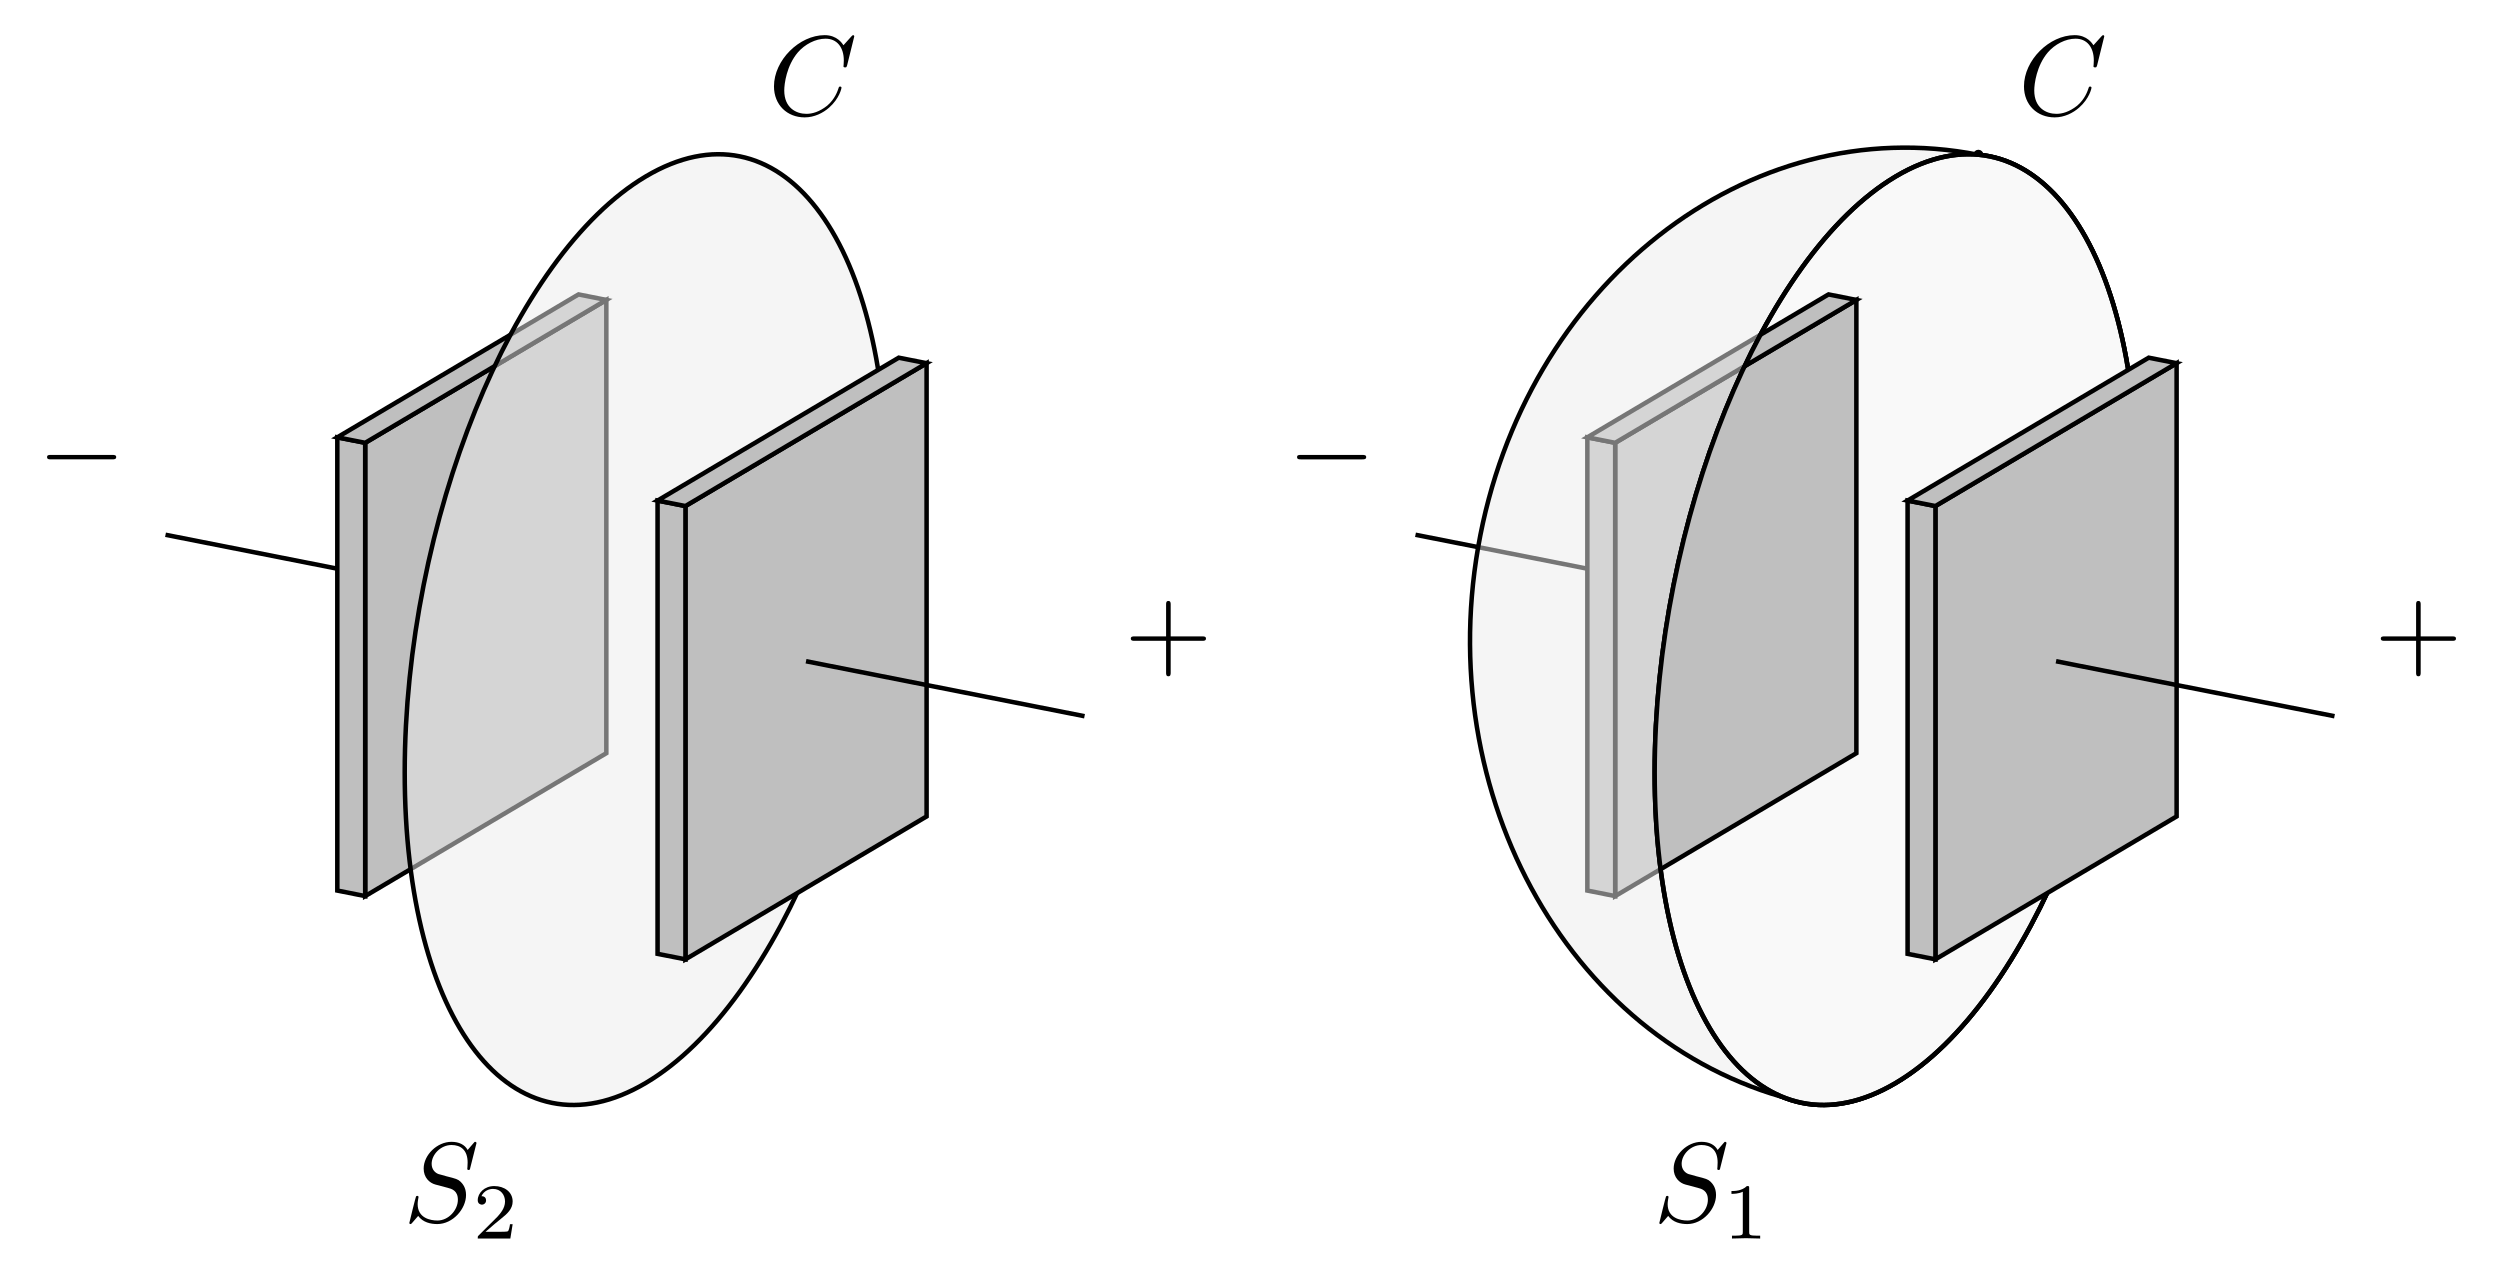
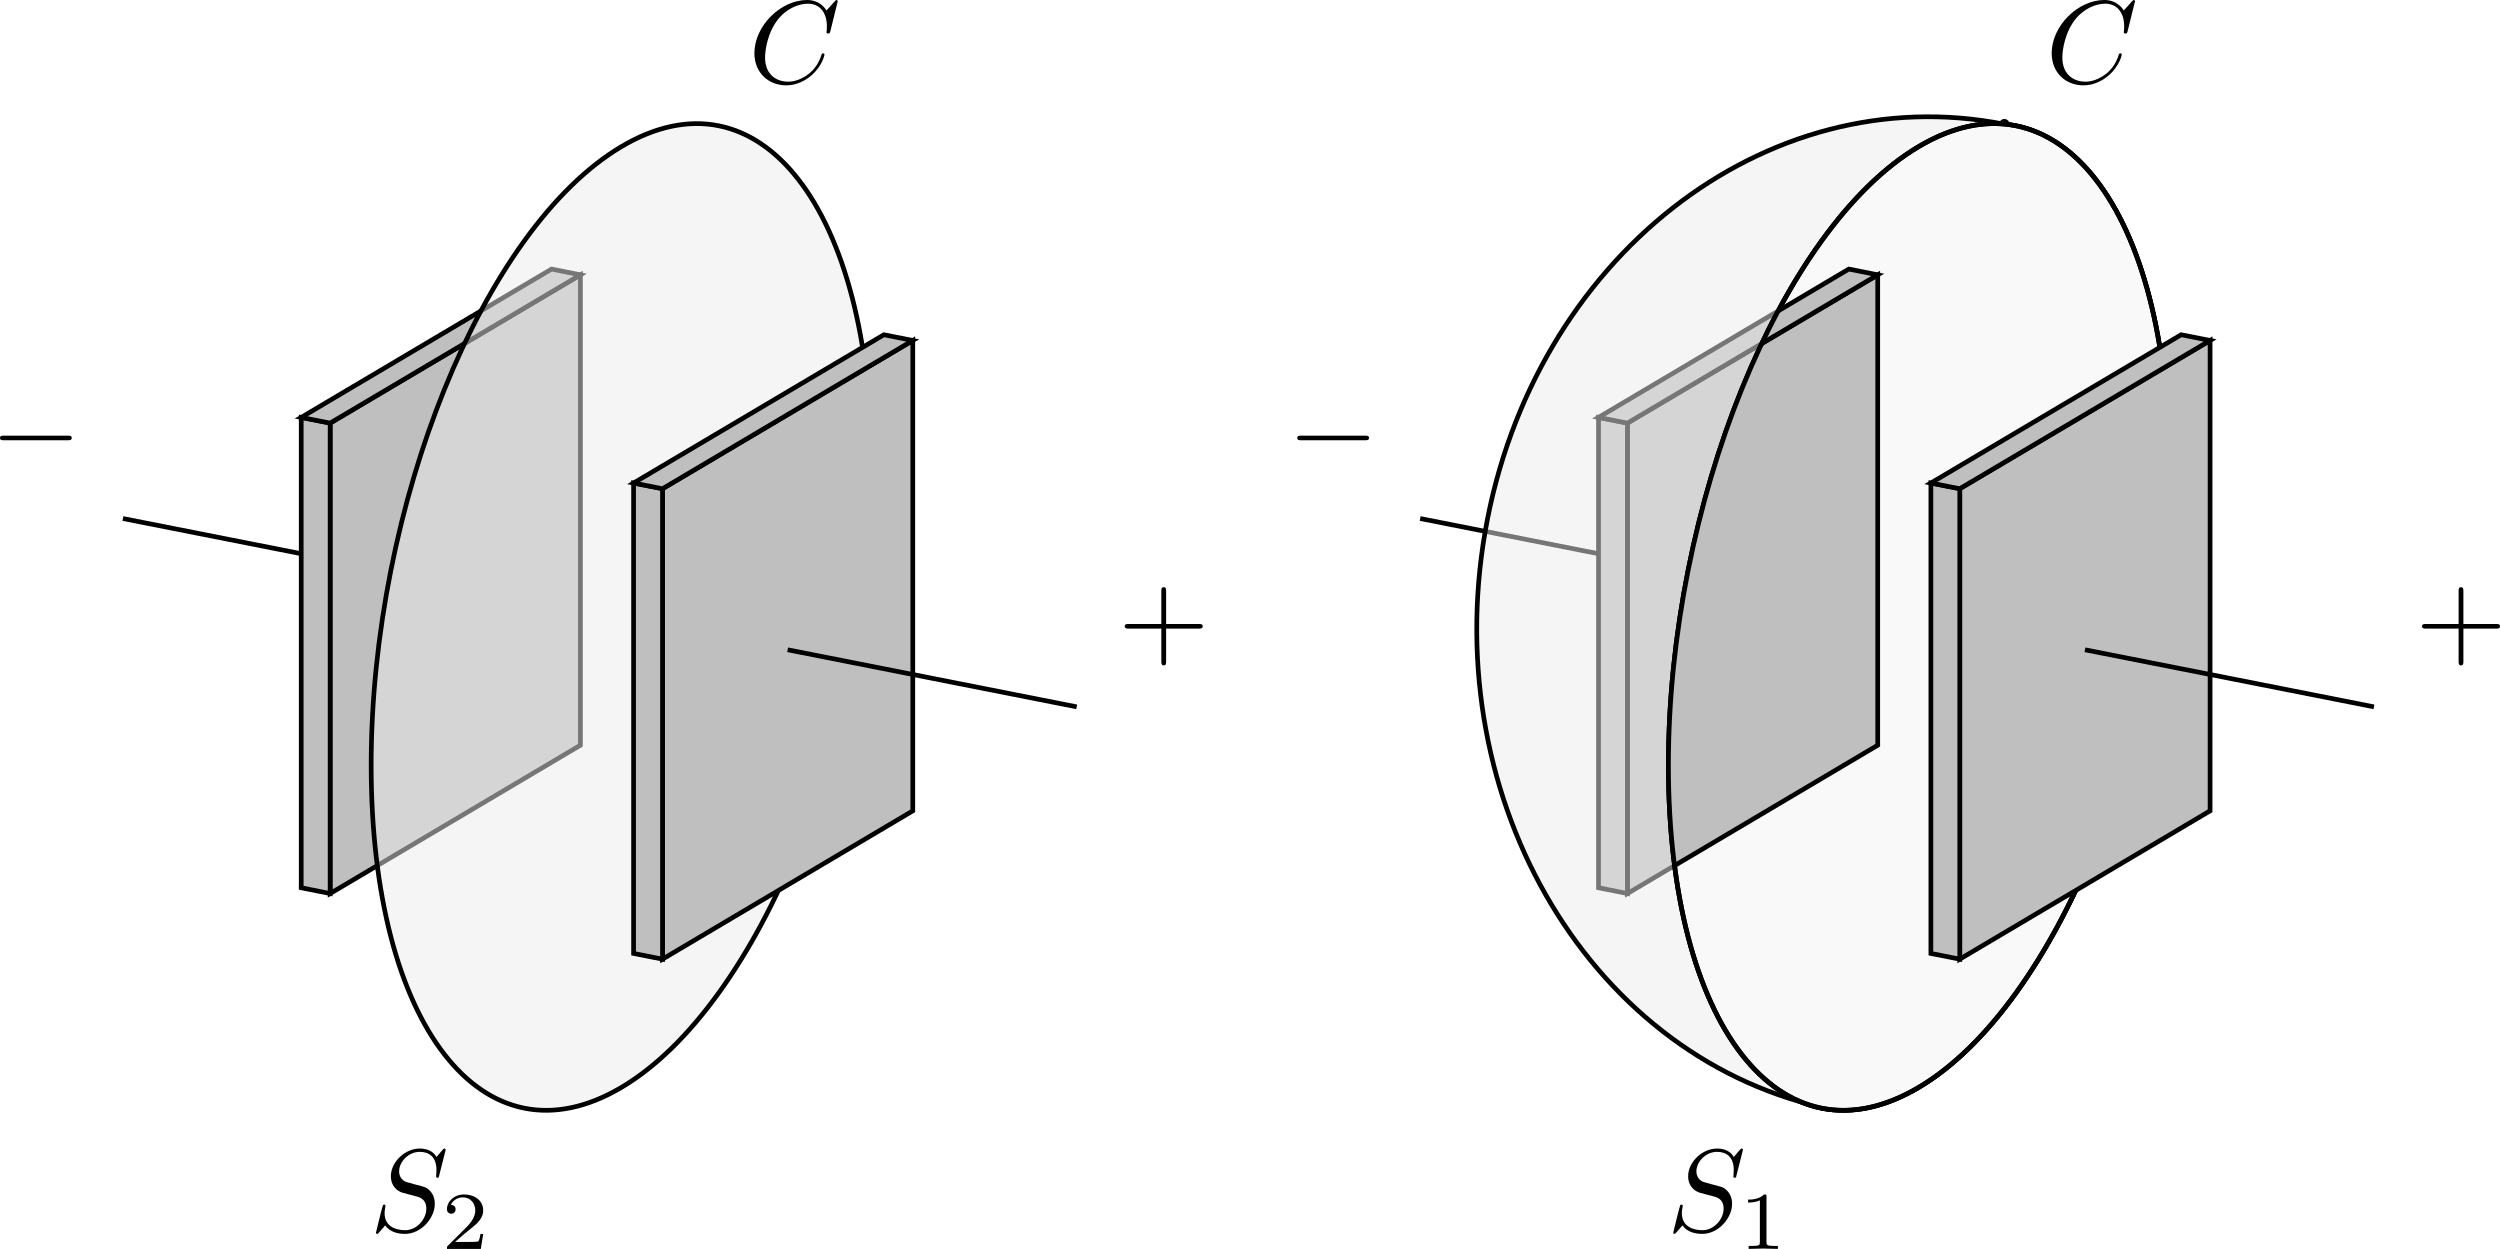
- <svg xmlns="http://www.w3.org/2000/svg" xmlns:xlink="http://www.w3.org/1999/xlink" width="220.378pt" height="112.498pt" viewBox="0 0 220.378 112.498" version="1.1" id="svg172">
+ <svg xmlns="http://www.w3.org/2000/svg" xmlns:xlink="http://www.w3.org/1999/xlink" width="212.347pt" height="106.08pt" viewBox="0 0 212.347 106.08" version="1.1" id="svg172">
  <defs id="defs56">
    <g id="g24">
      <g id="glyph-0-0" />
      <g id="glyph-0-1">
-         <path d="M 6.562 -2.297 C 6.734 -2.297 6.922 -2.297 6.922 -2.5 C 6.922 -2.688 6.734 -2.688 6.562 -2.688 L 1.172 -2.688 C 1 -2.688 0.828 -2.688 0.828 -2.5 C 0.828 -2.297 1 -2.297 1.172 -2.297 Z M 6.562 -2.297 " id="path3" />
+         <path d="m 6.562,-2.297 c 0.172,0 0.359,0 0.359,-0.203 0,-0.188 -0.188,-0.188 -0.359,-0.188 H 1.172 c -0.172,0 -0.344,0 -0.344,0.188 0,0.203 0.172,0.203 0.344,0.203 z m 0,0" id="path3" />
      </g>
      <g id="glyph-1-0" />
      <g id="glyph-1-1">
-         <path d="M 6.438 -6.922 C 6.438 -6.953 6.406 -7.031 6.312 -7.031 C 6.266 -7.031 6.266 -7.016 6.141 -6.875 L 5.656 -6.312 C 5.406 -6.781 4.891 -7.031 4.234 -7.031 C 2.969 -7.031 1.781 -5.875 1.781 -4.672 C 1.781 -3.875 2.297 -3.406 2.812 -3.266 L 3.875 -2.984 C 4.25 -2.891 4.797 -2.734 4.797 -1.922 C 4.797 -1.031 3.984 -0.094 3 -0.094 C 2.359 -0.094 1.25 -0.312 1.25 -1.547 C 1.25 -1.781 1.312 -2.031 1.312 -2.078 C 1.328 -2.125 1.328 -2.141 1.328 -2.156 C 1.328 -2.25 1.266 -2.266 1.219 -2.266 C 1.172 -2.266 1.141 -2.25 1.109 -2.219 C 1.078 -2.188 0.516 0.094 0.516 0.125 C 0.516 0.172 0.562 0.219 0.625 0.219 C 0.672 0.219 0.688 0.203 0.812 0.062 L 1.297 -0.5 C 1.719 0.078 2.406 0.219 2.984 0.219 C 4.344 0.219 5.516 -1.109 5.516 -2.344 C 5.516 -3.031 5.172 -3.375 5.031 -3.516 C 4.797 -3.734 4.641 -3.781 3.766 -4 C 3.531 -4.062 3.188 -4.172 3.094 -4.188 C 2.828 -4.281 2.484 -4.562 2.484 -5.094 C 2.484 -5.906 3.281 -6.75 4.234 -6.75 C 5.047 -6.75 5.656 -6.312 5.656 -5.203 C 5.656 -4.891 5.625 -4.703 5.625 -4.641 C 5.625 -4.641 5.625 -4.547 5.734 -4.547 C 5.844 -4.547 5.859 -4.578 5.891 -4.75 Z M 6.438 -6.922 " id="path7" />
+         <path d="m 6.438,-6.922 c 0,-0.031 -0.031,-0.109 -0.125,-0.109 -0.047,0 -0.047,0.016 -0.172,0.156 L 5.656,-6.312 c -0.25,-0.469 -0.766,-0.719 -1.422,-0.719 -1.266,0 -2.453,1.156 -2.453,2.359 0,0.797 0.516,1.266 1.031,1.406 l 1.062,0.281 c 0.375,0.094 0.922,0.25 0.922,1.062 0,0.891 -0.812,1.828 -1.797,1.828 -0.641,0 -1.75,-0.219 -1.75,-1.453 0,-0.234 0.062,-0.484 0.062,-0.531 0.016,-0.047 0.016,-0.062 0.016,-0.078 0,-0.094 -0.062,-0.109 -0.109,-0.109 -0.047,0 -0.078,0.016 -0.109,0.047 -0.031,0.031 -0.594,2.312 -0.594,2.344 0,0.047 0.047,0.094 0.109,0.094 0.047,0 0.062,-0.016 0.188,-0.156 L 1.297,-0.5 c 0.422,0.578 1.109,0.719 1.688,0.719 1.359,0 2.531,-1.328 2.531,-2.562 0,-0.688 -0.344,-1.031 -0.484,-1.172 C 4.797,-3.734 4.641,-3.781 3.766,-4 3.531,-4.062 3.188,-4.172 3.094,-4.188 2.828,-4.281 2.484,-4.562 2.484,-5.094 c 0,-0.812 0.797,-1.656 1.75,-1.656 0.812,0 1.422,0.438 1.422,1.547 0,0.312 -0.031,0.5 -0.031,0.562 0,0 0,0.094 0.109,0.094 0.109,0 0.125,-0.031 0.156,-0.203 z m 0,0" id="path7" />
      </g>
      <g id="glyph-1-2">
-         <path d="M 7.578 -6.922 C 7.578 -6.953 7.562 -7.031 7.469 -7.031 C 7.438 -7.031 7.422 -7.016 7.312 -6.906 L 6.625 -6.141 C 6.531 -6.281 6.078 -7.031 4.969 -7.031 C 2.734 -7.031 0.5 -4.828 0.5 -2.516 C 0.5 -0.875 1.672 0.219 3.203 0.219 C 4.062 0.219 4.828 -0.172 5.359 -0.641 C 6.281 -1.453 6.453 -2.359 6.453 -2.391 C 6.453 -2.5 6.344 -2.5 6.328 -2.5 C 6.266 -2.5 6.219 -2.469 6.203 -2.391 C 6.109 -2.109 5.875 -1.391 5.188 -0.812 C 4.5 -0.266 3.875 -0.094 3.359 -0.094 C 2.469 -0.094 1.406 -0.609 1.406 -2.156 C 1.406 -2.734 1.609 -4.344 2.609 -5.516 C 3.219 -6.219 4.156 -6.719 5.047 -6.719 C 6.062 -6.719 6.656 -5.953 6.656 -4.797 C 6.656 -4.391 6.625 -4.391 6.625 -4.281 C 6.625 -4.188 6.734 -4.188 6.766 -4.188 C 6.891 -4.188 6.891 -4.203 6.953 -4.391 Z M 7.578 -6.922 " id="path10" />
+         <path d="m 7.578,-6.922 c 0,-0.031 -0.016,-0.109 -0.109,-0.109 -0.031,0 -0.047,0.016 -0.156,0.125 L 6.625,-6.141 C 6.531,-6.281 6.078,-7.031 4.969,-7.031 2.734,-7.031 0.5,-4.828 0.5,-2.516 0.5,-0.875 1.672,0.219 3.203,0.219 c 0.859,0 1.625,-0.391 2.156,-0.859 0.922,-0.812 1.094,-1.719 1.094,-1.75 C 6.453,-2.5 6.344,-2.5 6.328,-2.5 c -0.062,0 -0.109,0.031 -0.125,0.109 -0.094,0.281 -0.328,1 -1.016,1.578 -0.688,0.547 -1.312,0.719 -1.828,0.719 -0.891,0 -1.953,-0.516 -1.953,-2.062 0,-0.578 0.203,-2.188 1.203,-3.359 0.609,-0.703 1.547,-1.203 2.438,-1.203 1.016,0 1.609,0.766 1.609,1.922 0,0.406 -0.031,0.406 -0.031,0.516 0,0.094 0.109,0.094 0.141,0.094 0.125,0 0.125,-0.016 0.188,-0.203 z m 0,0" id="path10" />
      </g>
      <g id="glyph-2-0" />
      <g id="glyph-2-1">
-         <path d="M 3.516 -1.266 L 3.281 -1.266 C 3.266 -1.109 3.188 -0.703 3.094 -0.641 C 3.047 -0.594 2.516 -0.594 2.406 -0.594 L 1.125 -0.594 C 1.859 -1.234 2.109 -1.438 2.516 -1.766 C 3.031 -2.172 3.516 -2.609 3.516 -3.266 C 3.516 -4.109 2.781 -4.625 1.891 -4.625 C 1.031 -4.625 0.438 -4.016 0.438 -3.375 C 0.438 -3.031 0.734 -2.984 0.812 -2.984 C 0.969 -2.984 1.172 -3.109 1.172 -3.359 C 1.172 -3.484 1.125 -3.734 0.766 -3.734 C 0.984 -4.219 1.453 -4.375 1.781 -4.375 C 2.484 -4.375 2.844 -3.828 2.844 -3.266 C 2.844 -2.656 2.406 -2.188 2.188 -1.938 L 0.516 -0.266 C 0.438 -0.203 0.438 -0.188 0.438 0 L 3.312 0 Z M 3.516 -1.266 " id="path14" />
+         <path d="M 3.516,-1.266 H 3.281 c -0.016,0.156 -0.094,0.562 -0.188,0.625 C 3.047,-0.594 2.516,-0.594 2.406,-0.594 H 1.125 c 0.734,-0.641 0.984,-0.844 1.391,-1.172 0.516,-0.406 1,-0.844 1,-1.5 0,-0.844 -0.734,-1.359 -1.625,-1.359 -0.859,0 -1.453,0.609 -1.453,1.25 0,0.344 0.297,0.391 0.375,0.391 0.156,0 0.359,-0.125 0.359,-0.375 0,-0.125 -0.047,-0.375 -0.406,-0.375 C 0.984,-4.219 1.453,-4.375 1.781,-4.375 c 0.703,0 1.062,0.547 1.062,1.109 0,0.609 -0.438,1.078 -0.656,1.328 L 0.516,-0.266 C 0.438,-0.203 0.438,-0.188 0.438,0 h 2.875 z m 0,0" id="path14" />
      </g>
      <g id="glyph-2-2">
-         <path d="M 2.328 -4.438 C 2.328 -4.625 2.328 -4.625 2.125 -4.625 C 1.672 -4.188 1.047 -4.188 0.766 -4.188 L 0.766 -3.938 C 0.922 -3.938 1.391 -3.938 1.766 -4.125 L 1.766 -0.578 C 1.766 -0.344 1.766 -0.25 1.078 -0.25 L 0.812 -0.25 L 0.812 0 C 0.938 0 1.797 -0.031 2.047 -0.031 C 2.266 -0.031 3.141 0 3.297 0 L 3.297 -0.25 L 3.031 -0.25 C 2.328 -0.25 2.328 -0.344 2.328 -0.578 Z M 2.328 -4.438 " id="path17" />
+         <path d="m 2.328,-4.438 c 0,-0.188 0,-0.188 -0.203,-0.188 -0.453,0.438 -1.078,0.438 -1.359,0.438 v 0.25 c 0.156,0 0.625,0 1,-0.188 v 3.547 c 0,0.234 0,0.328 -0.688,0.328 H 0.812 V 0 c 0.125,0 0.984,-0.031 1.234,-0.031 0.219,0 1.094,0.031 1.25,0.031 V -0.25 H 3.031 c -0.703,0 -0.703,-0.094 -0.703,-0.328 z m 0,0" id="path17" />
      </g>
      <g id="glyph-3-0" />
      <g id="glyph-3-1">
-         <path d="M 4.078 -2.297 L 6.859 -2.297 C 7 -2.297 7.188 -2.297 7.188 -2.5 C 7.188 -2.688 7 -2.688 6.859 -2.688 L 4.078 -2.688 L 4.078 -5.484 C 4.078 -5.625 4.078 -5.812 3.875 -5.812 C 3.672 -5.812 3.672 -5.625 3.672 -5.484 L 3.672 -2.688 L 0.891 -2.688 C 0.75 -2.688 0.562 -2.688 0.562 -2.5 C 0.562 -2.297 0.75 -2.297 0.891 -2.297 L 3.672 -2.297 L 3.672 0.5 C 3.672 0.641 3.672 0.828 3.875 0.828 C 4.078 0.828 4.078 0.641 4.078 0.5 Z M 4.078 -2.297 " id="path21" />
+         <path d="m 4.078,-2.297 h 2.781 C 7,-2.297 7.188,-2.297 7.188,-2.5 7.188,-2.688 7,-2.688 6.859,-2.688 h -2.781 v -2.797 c 0,-0.141 0,-0.328 -0.203,-0.328 -0.203,0 -0.203,0.188 -0.203,0.328 V -2.688 h -2.781 c -0.141,0 -0.328,0 -0.328,0.188 0,0.203 0.188,0.203 0.328,0.203 h 2.781 V 0.5 c 0,0.141 0,0.328 0.203,0.328 0.203,0 0.203,-0.188 0.203,-0.328 z m 0,0" id="path21" />
      </g>
    </g>
    <clipPath id="clip-0">
-       <path clip-rule="nonzero" d="M 145 26 L 164 26 L 164 79 L 145 79 Z M 145 26 " id="path26" />
+       <path clip-rule="nonzero" d="m 145,26 h 19 v 53 h -19 z m 0,0" id="path26" />
    </clipPath>
    <clipPath id="clip-1">
-       <path clip-rule="nonzero" d="M 188.383 42.906 C 188.383 20.84 178.867 8.59 167.125 15.547 C 155.383 22.504 145.863 46.031 145.863 68.098 C 145.863 90.164 155.383 102.414 167.125 95.457 C 178.867 88.504 188.383 64.977 188.383 42.906 " id="path29" />
+       <path clip-rule="nonzero" d="m 188.383,42.906 c 0,-22.066 -9.516,-34.316 -21.258,-27.359 -11.742,6.957 -21.262,30.484 -21.262,52.551 0,22.066 9.52,34.316 21.262,27.359 11.742,-6.953 21.258,-30.48 21.258,-52.551" id="path29" />
    </clipPath>
    <clipPath id="clip-2">
-       <path clip-rule="nonzero" d="M 145 20 L 170 20 L 170 85 L 145 85 Z M 145 20 " id="path32" />
+       <path clip-rule="nonzero" d="m 145,20 h 25 v 65 h -25 z m 0,0" id="path32" />
    </clipPath>
    <clipPath id="clip-3">
-       <path clip-rule="nonzero" d="M 188.383 42.906 C 188.383 20.84 178.867 8.59 167.125 15.547 C 155.383 22.504 145.863 46.031 145.863 68.098 C 145.863 90.164 155.383 102.414 167.125 95.457 C 178.867 88.504 188.383 64.977 188.383 42.906 " id="path35" />
+       <path clip-rule="nonzero" d="m 188.383,42.906 c 0,-22.066 -9.516,-34.316 -21.258,-27.359 -11.742,6.957 -21.262,30.484 -21.262,52.551 0,22.066 9.52,34.316 21.262,27.359 11.742,-6.953 21.258,-30.48 21.258,-52.551" id="path35" />
    </clipPath>
    <clipPath id="clip-4">
-       <path clip-rule="nonzero" d="M 145 32 L 149 32 L 149 85 L 145 85 Z M 145 32 " id="path38" />
+       <path clip-rule="nonzero" d="m 145,32 h 4 v 53 h -4 z m 0,0" id="path38" />
    </clipPath>
    <clipPath id="clip-5">
-       <path clip-rule="nonzero" d="M 188.383 42.906 C 188.383 20.84 178.867 8.59 167.125 15.547 C 155.383 22.504 145.863 46.031 145.863 68.098 C 145.863 90.164 155.383 102.414 167.125 95.457 C 178.867 88.504 188.383 64.977 188.383 42.906 " id="path41" />
+       <path clip-rule="nonzero" d="m 188.383,42.906 c 0,-22.066 -9.516,-34.316 -21.258,-27.359 -11.742,6.957 -21.262,30.484 -21.262,52.551 0,22.066 9.52,34.316 21.262,27.359 11.742,-6.953 21.258,-30.48 21.258,-52.551" id="path41" />
    </clipPath>
    <clipPath id="clip-6">
-       <path clip-rule="nonzero" d="M 145 25 L 164 25 L 164 40 L 145 40 Z M 145 25 " id="path44" />
+       <path clip-rule="nonzero" d="m 145,25 h 19 v 15 h -19 z m 0,0" id="path44" />
    </clipPath>
    <clipPath id="clip-7">
-       <path clip-rule="nonzero" d="M 188.383 42.906 C 188.383 20.84 178.867 8.59 167.125 15.547 C 155.383 22.504 145.863 46.031 145.863 68.098 C 145.863 90.164 155.383 102.414 167.125 95.457 C 178.867 88.504 188.383 64.977 188.383 42.906 " id="path47" />
+       <path clip-rule="nonzero" d="m 188.383,42.906 c 0,-22.066 -9.516,-34.316 -21.258,-27.359 -11.742,6.957 -21.262,30.484 -21.262,52.551 0,22.066 9.52,34.316 21.262,27.359 11.742,-6.953 21.258,-30.48 21.258,-52.551" id="path47" />
    </clipPath>
    <clipPath id="clip-8">
-       <path clip-rule="nonzero" d="M 145 20 L 170 20 L 170 45 L 145 45 Z M 145 20 " id="path50" />
+       <path clip-rule="nonzero" d="m 145,20 h 25 v 25 h -25 z m 0,0" id="path50" />
    </clipPath>
    <clipPath id="clip-9">
-       <path clip-rule="nonzero" d="M 188.383 42.906 C 188.383 20.84 178.867 8.59 167.125 15.547 C 155.383 22.504 145.863 46.031 145.863 68.098 C 145.863 90.164 155.383 102.414 167.125 95.457 C 178.867 88.504 188.383 64.977 188.383 42.906 " id="path53" />
+       <path clip-rule="nonzero" d="m 188.383,42.906 c 0,-22.066 -9.516,-34.316 -21.258,-27.359 -11.742,6.957 -21.262,30.484 -21.262,52.551 0,22.066 9.52,34.316 21.262,27.359 11.742,-6.953 21.258,-30.48 21.258,-52.551" id="path53" />
    </clipPath>
  </defs>
-   <path fill="none" stroke-width="0.399" stroke-linecap="butt" stroke-linejoin="miter" stroke="rgb(0%, 0%, 0%)" stroke-opacity="1" stroke-miterlimit="10" d="M 0 0 L -28.23 5.574 " transform="matrix(1, 0, 0, -1, 42.82, 52.715)" id="path58" />
-   <g fill="#000000" fill-opacity="1" id="g62">
+   <path fill="none" stroke-width="0.399" stroke-linecap="butt" stroke-linejoin="miter" stroke="#000000" stroke-opacity="1" stroke-miterlimit="10" d="M 38.671,49.617 10.441,44.043" id="path58" />
+   <g fill="#000000" fill-opacity="1" id="g62" transform="translate(-4.149125,-3.09775)">
    <use xlink:href="#glyph-0-1" x="3.321" y="42.79" id="use60" />
  </g>
-   <path fill-rule="nonzero" fill="rgb(75%, 75%, 75%)" fill-opacity="1" stroke-width="0.399" stroke-linecap="butt" stroke-linejoin="miter" stroke="rgb(0%, 0%, 0%)" stroke-opacity="1" stroke-miterlimit="10" d="M 10.629 -13.68 L 10.629 26.274 L -10.629 13.68 L -10.629 -26.277 Z M 10.629 -13.68 " transform="matrix(1, 0, 0, -1, 42.82, 52.715)" id="path64" />
-   <path fill-rule="nonzero" fill="rgb(75%, 75%, 75%)" fill-opacity="1" stroke-width="0.399" stroke-linecap="butt" stroke-linejoin="miter" stroke="rgb(0%, 0%, 0%)" stroke-opacity="1" stroke-miterlimit="10" d="M -10.629 -26.277 L -13.086 -25.789 L -13.086 14.164 L -10.629 13.68 Z M -10.629 -26.277 " transform="matrix(1, 0, 0, -1, 42.82, 52.715)" id="path66" />
-   <path fill-rule="nonzero" fill="rgb(75%, 75%, 75%)" fill-opacity="1" stroke-width="0.399" stroke-linecap="butt" stroke-linejoin="miter" stroke="rgb(0%, 0%, 0%)" stroke-opacity="1" stroke-miterlimit="10" d="M -13.086 14.164 L 8.176 26.762 L 10.629 26.274 L -10.629 13.68 Z M -13.086 14.164 " transform="matrix(1, 0, 0, -1, 42.82, 52.715)" id="path68" />
-   <path fill-rule="nonzero" fill="rgb(92.499%, 92.499%, 92.499%)" fill-opacity="0.5" stroke-width="0.399" stroke-linecap="butt" stroke-linejoin="miter" stroke="rgb(0%, 0%, 0%)" stroke-opacity="1" stroke-miterlimit="10" d="M 35.375 9.809 C 35.375 31.875 25.856 44.125 14.117 37.168 C 2.375 30.211 -7.144 6.684 -7.144 -15.383 C -7.144 -37.449 2.375 -49.699 14.117 -42.742 C 25.856 -35.789 35.375 -12.262 35.375 9.809 " transform="matrix(1, 0, 0, -1, 42.82, 52.715)" id="path70" />
-   <g fill="#000000" fill-opacity="1" id="g74">
+   <path fill-rule="nonzero" fill="#bfbfbf" fill-opacity="1" stroke-width="0.399" stroke-linecap="butt" stroke-linejoin="miter" stroke="#000000" stroke-opacity="1" stroke-miterlimit="10" d="M 49.3,63.297 V 23.344 l -21.258,12.594 v 39.957 z m 0,0" id="path64" />
+   <path fill-rule="nonzero" fill="#bfbfbf" fill-opacity="1" stroke-width="0.399" stroke-linecap="butt" stroke-linejoin="miter" stroke="#000000" stroke-opacity="1" stroke-miterlimit="10" d="M 28.042,75.894 25.585,75.406 V 35.453 l 2.457,0.484 z m 0,0" id="path66" />
+   <path fill-rule="nonzero" fill="#bfbfbf" fill-opacity="1" stroke-width="0.399" stroke-linecap="butt" stroke-linejoin="miter" stroke="#000000" stroke-opacity="1" stroke-miterlimit="10" d="m 25.585,35.453 21.262,-12.598 2.453,0.488 -21.258,12.594 z m 0,0" id="path68" />
+   <path fill-rule="nonzero" fill="#ececec" fill-opacity="0.5" stroke-width="0.399" stroke-linecap="butt" stroke-linejoin="miter" stroke="#000000" stroke-opacity="1" stroke-miterlimit="10" d="m 74.046,39.809 c 0,-22.066 -9.52,-34.316 -21.258,-27.359 -11.742,6.957 -21.262,30.484 -21.262,52.551 0,22.066 9.52,34.316 21.262,27.359 C 64.527,85.406 74.046,61.879 74.046,39.809" id="path70" />
+   <g fill="#000000" fill-opacity="1" id="g74" transform="translate(-4.149125,-3.09775)">
    <use xlink:href="#glyph-1-1" x="35.566" y="107.684" id="use72" />
  </g>
-   <g fill="#000000" fill-opacity="1" id="g78">
+   <g fill="#000000" fill-opacity="1" id="g78" transform="translate(-4.149125,-3.09775)">
    <use xlink:href="#glyph-2-1" x="41.675" y="109.178" id="use76" />
  </g>
-   <g fill="#000000" fill-opacity="1" id="g82">
+   <g fill="#000000" fill-opacity="1" id="g82" transform="translate(-4.149125,-3.09775)">
    <use xlink:href="#glyph-1-2" x="67.727" y="10.129" id="use80" />
  </g>
-   <path fill-rule="nonzero" fill="rgb(75%, 75%, 75%)" fill-opacity="1" stroke-width="0.399" stroke-linecap="butt" stroke-linejoin="miter" stroke="rgb(0%, 0%, 0%)" stroke-opacity="1" stroke-miterlimit="10" d="M 38.86 -19.254 L 38.86 20.699 L 17.602 8.106 L 17.602 -31.851 Z M 38.86 -19.254 " transform="matrix(1, 0, 0, -1, 42.82, 52.715)" id="path84" />
-   <path fill-rule="nonzero" fill="rgb(75%, 75%, 75%)" fill-opacity="1" stroke-width="0.399" stroke-linecap="butt" stroke-linejoin="miter" stroke="rgb(0%, 0%, 0%)" stroke-opacity="1" stroke-miterlimit="10" d="M 17.602 -31.851 L 15.145 -31.367 L 15.145 8.59 L 17.602 8.106 Z M 17.602 -31.851 " transform="matrix(1, 0, 0, -1, 42.82, 52.715)" id="path86" />
-   <path fill-rule="nonzero" fill="rgb(75%, 75%, 75%)" fill-opacity="1" stroke-width="0.399" stroke-linecap="butt" stroke-linejoin="miter" stroke="rgb(0%, 0%, 0%)" stroke-opacity="1" stroke-miterlimit="10" d="M 15.145 8.59 L 36.407 21.184 L 38.86 20.699 L 17.602 8.106 Z M 15.145 8.59 " transform="matrix(1, 0, 0, -1, 42.82, 52.715)" id="path88" />
-   <path fill="none" stroke-width="0.399" stroke-linecap="butt" stroke-linejoin="miter" stroke="rgb(0%, 0%, 0%)" stroke-opacity="1" stroke-miterlimit="10" d="M 28.231 -5.574 L 52.782 -10.422 " transform="matrix(1, 0, 0, -1, 42.82, 52.715)" id="path90" />
-   <g fill="#000000" fill-opacity="1" id="g94">
+   <path fill-rule="nonzero" fill="#bfbfbf" fill-opacity="1" stroke-width="0.399" stroke-linecap="butt" stroke-linejoin="miter" stroke="#000000" stroke-opacity="1" stroke-miterlimit="10" d="M 77.531,68.871 V 28.918 L 56.273,41.512 v 39.957 z m 0,0" id="path84" />
+   <path fill-rule="nonzero" fill="#bfbfbf" fill-opacity="1" stroke-width="0.399" stroke-linecap="butt" stroke-linejoin="miter" stroke="#000000" stroke-opacity="1" stroke-miterlimit="10" d="M 56.273,81.469 53.816,80.984 V 41.027 l 2.457,0.484 z m 0,0" id="path86" />
+   <path fill-rule="nonzero" fill="#bfbfbf" fill-opacity="1" stroke-width="0.399" stroke-linecap="butt" stroke-linejoin="miter" stroke="#000000" stroke-opacity="1" stroke-miterlimit="10" d="M 53.816,41.027 75.077,28.433 77.531,28.918 56.273,41.512 Z m 0,0" id="path88" />
+   <path fill="none" stroke-width="0.399" stroke-linecap="butt" stroke-linejoin="miter" stroke="#000000" stroke-opacity="1" stroke-miterlimit="10" d="m 66.902,55.191 24.551,4.848" id="path90" />
+   <g fill="#000000" fill-opacity="1" id="g94" transform="translate(-4.149125,-3.09775)">
    <use xlink:href="#glyph-3-1" x="99.12" y="58.787" id="use92" />
  </g>
-   <path fill="none" stroke-width="0.399" stroke-linecap="butt" stroke-linejoin="miter" stroke="rgb(0%, 0%, 0%)" stroke-opacity="1" stroke-miterlimit="10" d="M -0.001 0 L -28.232 5.574 " transform="matrix(1, 0, 0, -1, 153.009, 52.715)" id="path96" />
-   <g fill="#000000" fill-opacity="1" id="g100">
+   <path fill="none" stroke-width="0.399" stroke-linecap="butt" stroke-linejoin="miter" stroke="#000000" stroke-opacity="1" stroke-miterlimit="10" d="M 148.859,49.617 120.628,44.043" id="path96" />
+   <g fill="#000000" fill-opacity="1" id="g100" transform="translate(-4.149125,-3.09775)">
    <use xlink:href="#glyph-0-1" x="113.51" y="42.791" id="use98" />
  </g>
-   <path fill-rule="nonzero" fill="rgb(75%, 75%, 75%)" fill-opacity="1" stroke-width="0.399" stroke-linecap="butt" stroke-linejoin="miter" stroke="rgb(0%, 0%, 0%)" stroke-opacity="1" stroke-miterlimit="10" d="M 10.632 -13.68 L 10.632 26.274 L -10.63 13.68 L -10.63 -26.277 Z M 10.632 -13.68 " transform="matrix(1, 0, 0, -1, 153.009, 52.715)" id="path102" />
-   <path fill-rule="nonzero" fill="rgb(75%, 75%, 75%)" fill-opacity="1" stroke-width="0.399" stroke-linecap="butt" stroke-linejoin="miter" stroke="rgb(0%, 0%, 0%)" stroke-opacity="1" stroke-miterlimit="10" d="M -10.63 -26.277 L -13.083 -25.789 L -13.083 14.164 L -10.63 13.68 Z M -10.63 -26.277 " transform="matrix(1, 0, 0, -1, 153.009, 52.715)" id="path104" />
-   <path fill-rule="nonzero" fill="rgb(75%, 75%, 75%)" fill-opacity="1" stroke-width="0.399" stroke-linecap="butt" stroke-linejoin="miter" stroke="rgb(0%, 0%, 0%)" stroke-opacity="1" stroke-miterlimit="10" d="M -13.083 14.164 L 8.175 26.762 L 10.632 26.274 L -10.63 13.68 Z M -13.083 14.164 " transform="matrix(1, 0, 0, -1, 153.009, 52.715)" id="path106" />
-   <path fill-rule="nonzero" fill="rgb(75%, 75%, 75%)" fill-opacity="0.5" stroke-width="0.399" stroke-linecap="butt" stroke-linejoin="miter" stroke="rgb(0%, 0%, 0%)" stroke-opacity="1" stroke-miterlimit="10" d="M 35.374 9.809 C 35.374 31.875 25.858 44.125 14.116 37.168 C 2.374 30.211 -7.146 6.684 -7.146 -15.383 C -7.146 -37.449 2.374 -49.699 14.116 -42.742 C 25.858 -35.789 35.374 -12.262 35.374 9.809 " transform="matrix(1, 0, 0, -1, 153.009, 52.715)" id="path108" />
-   <g fill="#000000" fill-opacity="1" id="g112">
+   <path fill-rule="nonzero" fill="#bfbfbf" fill-opacity="1" stroke-width="0.399" stroke-linecap="butt" stroke-linejoin="miter" stroke="#000000" stroke-opacity="1" stroke-miterlimit="10" d="M 159.492,63.297 V 23.344 l -21.262,12.594 v 39.957 z m 0,0" id="path102" />
+   <path fill-rule="nonzero" fill="#bfbfbf" fill-opacity="1" stroke-width="0.399" stroke-linecap="butt" stroke-linejoin="miter" stroke="#000000" stroke-opacity="1" stroke-miterlimit="10" d="m 138.23,75.894 -2.453,-0.488 V 35.453 l 2.453,0.484 z m 0,0" id="path104" />
+   <path fill-rule="nonzero" fill="#bfbfbf" fill-opacity="1" stroke-width="0.399" stroke-linecap="butt" stroke-linejoin="miter" stroke="#000000" stroke-opacity="1" stroke-miterlimit="10" d="m 135.777,35.453 21.258,-12.598 2.457,0.488 -21.262,12.594 z m 0,0" id="path106" />
+   <path fill-rule="nonzero" fill="#bfbfbf" fill-opacity="0.5" stroke-width="0.399" stroke-linecap="butt" stroke-linejoin="miter" stroke="#000000" stroke-opacity="1" stroke-miterlimit="10" d="m 184.234,39.809 c 0,-22.066 -9.516,-34.316 -21.258,-27.359 -11.742,6.957 -21.262,30.484 -21.262,52.551 0,22.066 9.52,34.316 21.262,27.359 11.742,-6.953 21.258,-30.48 21.258,-52.551" id="path108" />
+   <g fill="#000000" fill-opacity="1" id="g112" transform="translate(-4.149125,-3.09775)">
    <use xlink:href="#glyph-1-1" x="145.755" y="107.684" id="use110" />
  </g>
-   <g fill="#000000" fill-opacity="1" id="g116">
+   <g fill="#000000" fill-opacity="1" id="g116" transform="translate(-4.149125,-3.09775)">
    <use xlink:href="#glyph-2-2" x="151.864" y="109.178" id="use114" />
  </g>
-   <g fill="#000000" fill-opacity="1" id="g120">
+   <g fill="#000000" fill-opacity="1" id="g120" transform="translate(-4.149125,-3.09775)">
    <use xlink:href="#glyph-1-2" x="177.916" y="10.129" id="use118" />
  </g>
-   <path fill="none" stroke-width="0.399" stroke-linecap="butt" stroke-linejoin="miter" stroke="rgb(0%, 0%, 0%)" stroke-opacity="1" stroke-miterlimit="10" d="M 21.636 39.067 C 21.636 39.203 21.526 39.317 21.386 39.317 C 21.249 39.317 21.139 39.203 21.139 39.067 C 21.139 38.93 21.249 38.817 21.386 38.817 C 21.526 38.817 21.636 38.93 21.636 39.067 Z M 21.636 39.067 " transform="matrix(1, 0, 0, -1, 153.009, 52.715)" id="path122" />
-   <path fill-rule="nonzero" fill="rgb(92.499%, 92.499%, 92.499%)" fill-opacity="0.5" stroke-width="0.399" stroke-linecap="butt" stroke-linejoin="miter" stroke="rgb(0%, 0%, 0%)" stroke-opacity="1" stroke-miterlimit="10" d="M 21.386 39.067 C 1.05 43.082 -18.693 27.598 -22.708 4.485 C -26.724 -18.633 -13.493 -40.625 6.843 -44.64 " transform="matrix(1, 0, 0, -1, 153.009, 52.715)" id="path124" />
-   <path fill-rule="nonzero" fill="rgb(97.499%, 97.499%, 97.499%)" fill-opacity="1" stroke-width="0.399" stroke-linecap="butt" stroke-linejoin="miter" stroke="rgb(0%, 0%, 0%)" stroke-opacity="1" stroke-miterlimit="10" d="M 35.374 9.809 C 35.374 31.875 25.858 44.125 14.116 37.168 C 2.374 30.211 -7.146 6.684 -7.146 -15.383 C -7.146 -37.449 2.374 -49.699 14.116 -42.742 C 25.858 -35.789 35.374 -12.262 35.374 9.809 " transform="matrix(1, 0, 0, -1, 153.009, 52.715)" id="path126" />
-   <g clip-path="url(#clip-0)" id="g132">
+   <path fill="none" stroke-width="0.399" stroke-linecap="butt" stroke-linejoin="miter" stroke="#000000" stroke-opacity="1" stroke-miterlimit="10" d="m 170.495,10.551 c 0,-0.137 -0.109,-0.25 -0.25,-0.25 -0.137,0 -0.246,0.113 -0.246,0.25 0,0.137 0.109,0.25 0.246,0.25 0.141,0 0.25,-0.113 0.25,-0.25 z m 0,0" id="path122" />
+   <path fill-rule="nonzero" fill="#ececec" fill-opacity="0.5" stroke-width="0.399" stroke-linecap="butt" stroke-linejoin="miter" stroke="#000000" stroke-opacity="1" stroke-miterlimit="10" d="m 170.245,10.551 c -20.336,-4.016 -40.078,11.469 -44.094,34.582 -4.016,23.117 9.215,45.109 29.551,49.125" id="path124" />
+   <path fill-rule="nonzero" fill="#f9f9f9" fill-opacity="1" stroke-width="0.399" stroke-linecap="butt" stroke-linejoin="miter" stroke="#000000" stroke-opacity="1" stroke-miterlimit="10" d="m 184.234,39.809 c 0,-22.066 -9.516,-34.316 -21.258,-27.359 -11.742,6.957 -21.262,30.484 -21.262,52.551 0,22.066 9.52,34.316 21.262,27.359 11.742,-6.953 21.258,-30.48 21.258,-52.551" id="path126" />
+   <g clip-path="url(#clip-0)" id="g132" transform="translate(-4.149125,-3.09775)">
    <g clip-path="url(#clip-1)" id="g130">
      <path fill-rule="nonzero" fill="#bfbfbf" fill-opacity="1" d="M 163.641,66.395 V 26.441 l -21.262,12.594 v 39.957 z m 0,0" id="path128" />
    </g>
  </g>
-   <g clip-path="url(#clip-2)" id="g138">
+   <g clip-path="url(#clip-2)" id="g138" transform="translate(-4.149125,-3.09775)">
    <g clip-path="url(#clip-3)" id="g136">
      <path fill="none" stroke-width="0.399" stroke-linecap="butt" stroke-linejoin="miter" stroke="#000000" stroke-opacity="1" stroke-miterlimit="10" d="m 10.632,-13.68 v 39.953 l -21.262,-12.594 v -39.957 z m 0,0" transform="matrix(1,0,0,-1,153.009,52.715)" id="path134" />
    </g>
  </g>
-   <g clip-path="url(#clip-4)" id="g144">
+   <g clip-path="url(#clip-4)" id="g144" transform="translate(-4.149125,-3.09775)">
    <g clip-path="url(#clip-5)" id="g142">
      <path fill="none" stroke-width="0.399" stroke-linecap="butt" stroke-linejoin="miter" stroke="#000000" stroke-opacity="1" stroke-miterlimit="10" d="m -10.63,-26.277 -2.453,0.488 v 39.953 l 2.453,-0.484 z m 0,0" transform="matrix(1,0,0,-1,153.009,52.715)" id="path140" />
    </g>
  </g>
-   <g clip-path="url(#clip-6)" id="g150">
+   <g clip-path="url(#clip-6)" id="g150" transform="translate(-4.149125,-3.09775)">
    <g clip-path="url(#clip-7)" id="g148">
      <path fill-rule="nonzero" fill="#bfbfbf" fill-opacity="1" d="m 139.926,38.551 21.258,-12.598 2.457,0.488 -21.262,12.594 z m 0,0" id="path146" />
    </g>
  </g>
-   <g clip-path="url(#clip-8)" id="g156">
+   <g clip-path="url(#clip-8)" id="g156" transform="translate(-4.149125,-3.09775)">
    <g clip-path="url(#clip-9)" id="g154">
      <path fill="none" stroke-width="0.399" stroke-linecap="butt" stroke-linejoin="miter" stroke="#000000" stroke-opacity="1" stroke-miterlimit="10" d="m -13.083,14.164 21.258,12.598 2.457,-0.488 -21.262,-12.594 z m 0,0" transform="matrix(1,0,0,-1,153.009,52.715)" id="path152" />
    </g>
  </g>
-   <path fill="none" stroke-width="0.399" stroke-linecap="butt" stroke-linejoin="miter" stroke="rgb(0%, 0%, 0%)" stroke-opacity="1" stroke-miterlimit="10" d="M 35.374 9.809 C 35.374 31.875 25.858 44.125 14.116 37.168 C 2.374 30.211 -7.146 6.684 -7.146 -15.383 C -7.146 -37.449 2.374 -49.699 14.116 -42.742 C 25.858 -35.789 35.374 -12.262 35.374 9.809 " transform="matrix(1, 0, 0, -1, 153.009, 52.715)" id="path158" />
-   <path fill-rule="nonzero" fill="rgb(75%, 75%, 75%)" fill-opacity="1" stroke-width="0.399" stroke-linecap="butt" stroke-linejoin="miter" stroke="rgb(0%, 0%, 0%)" stroke-opacity="1" stroke-miterlimit="10" d="M 38.862 -19.254 L 38.862 20.699 L 17.6 8.106 L 17.6 -31.851 Z M 38.862 -19.254 " transform="matrix(1, 0, 0, -1, 153.009, 52.715)" id="path160" />
-   <path fill-rule="nonzero" fill="rgb(75%, 75%, 75%)" fill-opacity="1" stroke-width="0.399" stroke-linecap="butt" stroke-linejoin="miter" stroke="rgb(0%, 0%, 0%)" stroke-opacity="1" stroke-miterlimit="10" d="M 17.6 -31.851 L 15.147 -31.367 L 15.147 8.59 L 17.6 8.106 Z M 17.6 -31.851 " transform="matrix(1, 0, 0, -1, 153.009, 52.715)" id="path162" />
-   <path fill-rule="nonzero" fill="rgb(75%, 75%, 75%)" fill-opacity="1" stroke-width="0.399" stroke-linecap="butt" stroke-linejoin="miter" stroke="rgb(0%, 0%, 0%)" stroke-opacity="1" stroke-miterlimit="10" d="M 15.147 8.59 L 36.405 21.184 L 38.862 20.699 L 17.6 8.106 Z M 15.147 8.59 " transform="matrix(1, 0, 0, -1, 153.009, 52.715)" id="path164" />
-   <path fill="none" stroke-width="0.399" stroke-linecap="butt" stroke-linejoin="miter" stroke="rgb(0%, 0%, 0%)" stroke-opacity="1" stroke-miterlimit="10" d="M 28.233 -5.574 L 52.78 -10.422 " transform="matrix(1, 0, 0, -1, 153.009, 52.715)" id="path166" />
-   <g fill="#000000" fill-opacity="1" id="g170">
+   <path fill="none" stroke-width="0.399" stroke-linecap="butt" stroke-linejoin="miter" stroke="#000000" stroke-opacity="1" stroke-miterlimit="10" d="m 184.234,39.809 c 0,-22.066 -9.516,-34.316 -21.258,-27.359 -11.742,6.957 -21.262,30.484 -21.262,52.551 0,22.066 9.52,34.316 21.262,27.359 11.742,-6.953 21.258,-30.48 21.258,-52.551" id="path158" />
+   <path fill-rule="nonzero" fill="#bfbfbf" fill-opacity="1" stroke-width="0.399" stroke-linecap="butt" stroke-linejoin="miter" stroke="#000000" stroke-opacity="1" stroke-miterlimit="10" d="M 187.722,68.871 V 28.918 l -21.262,12.594 v 39.957 z m 0,0" id="path160" />
+   <path fill-rule="nonzero" fill="#bfbfbf" fill-opacity="1" stroke-width="0.399" stroke-linecap="butt" stroke-linejoin="miter" stroke="#000000" stroke-opacity="1" stroke-miterlimit="10" d="m 166.46,81.469 -2.453,-0.484 V 41.027 l 2.453,0.484 z m 0,0" id="path162" />
+   <path fill-rule="nonzero" fill="#bfbfbf" fill-opacity="1" stroke-width="0.399" stroke-linecap="butt" stroke-linejoin="miter" stroke="#000000" stroke-opacity="1" stroke-miterlimit="10" d="m 164.007,41.027 21.258,-12.594 2.457,0.484 -21.262,12.594 z m 0,0" id="path164" />
+   <path fill="none" stroke-width="0.399" stroke-linecap="butt" stroke-linejoin="miter" stroke="#000000" stroke-opacity="1" stroke-miterlimit="10" d="m 177.093,55.191 24.547,4.848" id="path166" />
+   <g fill="#000000" fill-opacity="1" id="g170" transform="translate(-4.149125,-3.09775)">
    <use xlink:href="#glyph-3-1" x="209.309" y="58.787" id="use168" />
  </g>
</svg>
